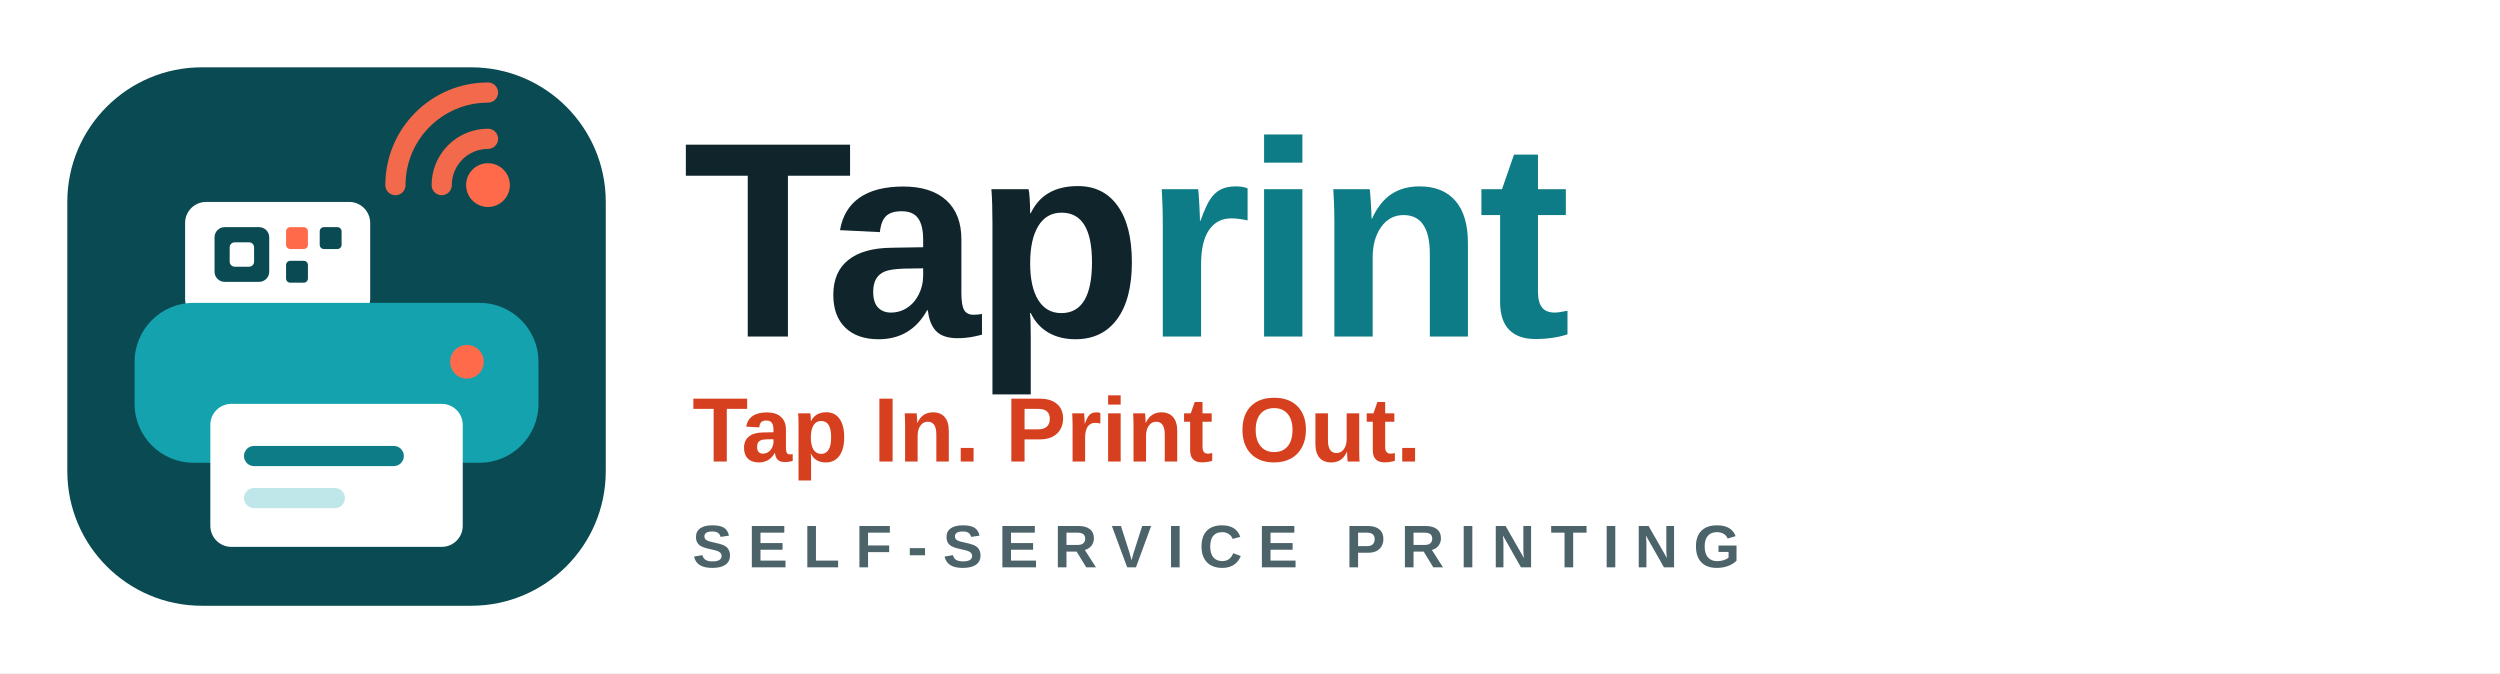
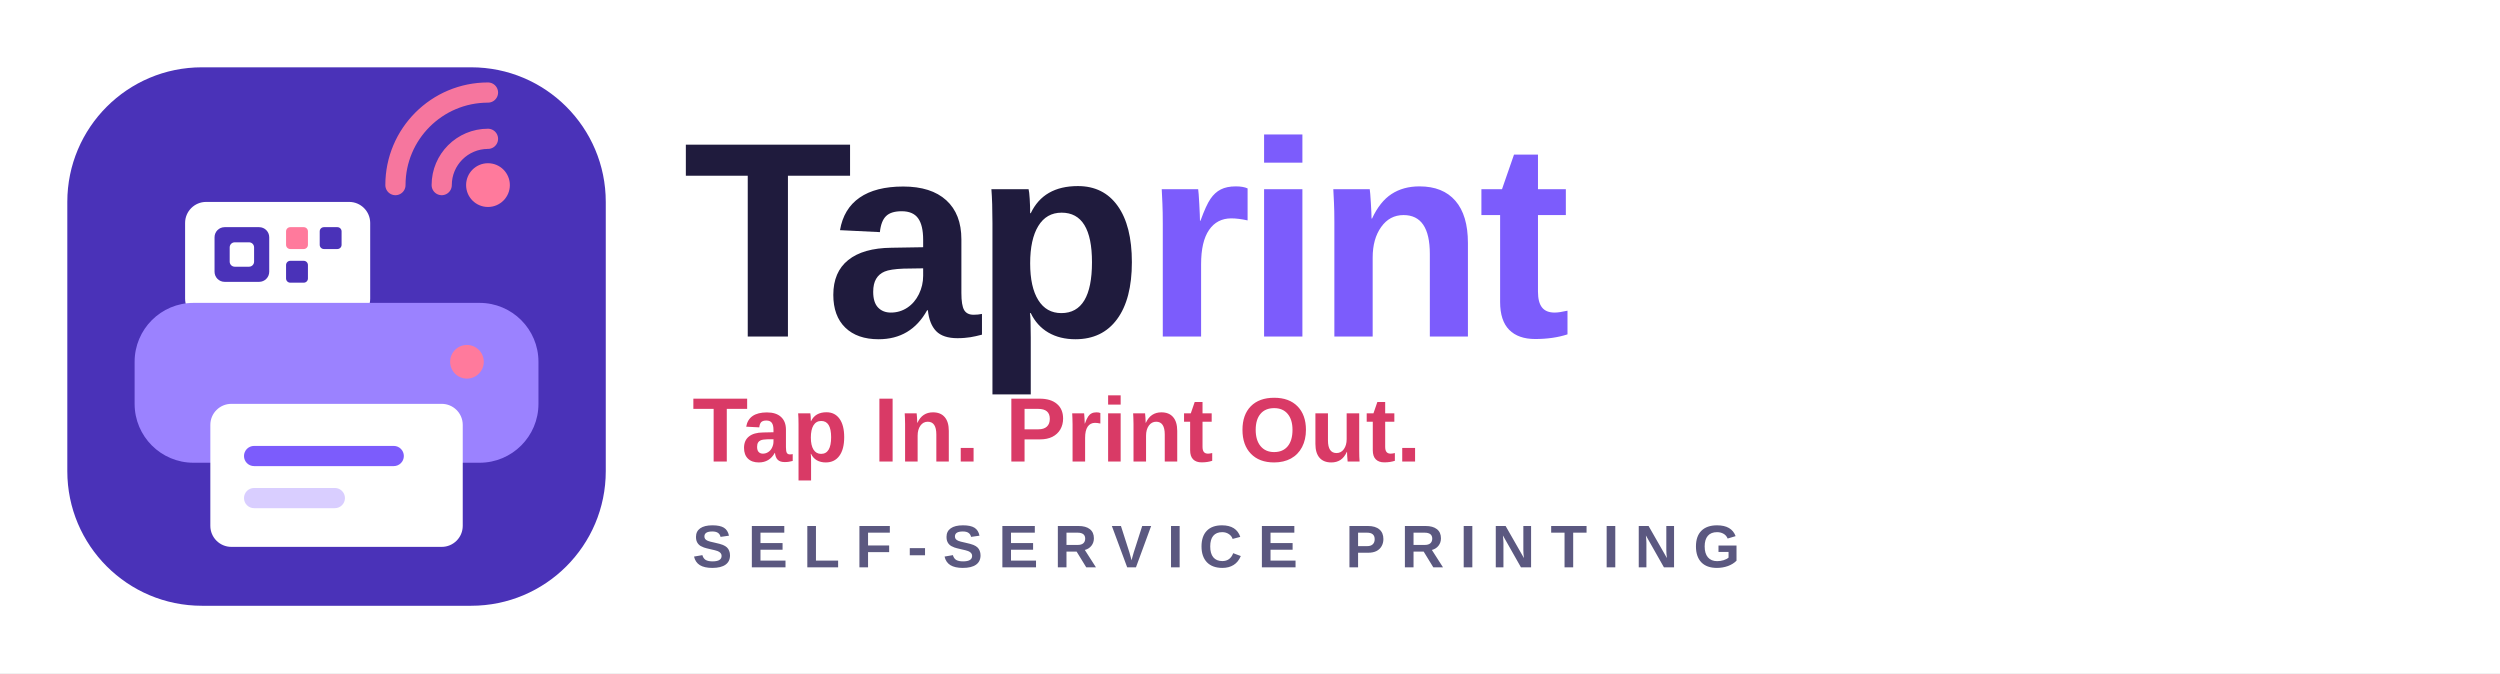
<svg xmlns="http://www.w3.org/2000/svg" viewBox="0 0 520 140" width="1040" height="280">
  <rect width="520" height="140" fill="#fff" />
  <g transform="translate(14 14) scale(1.75)">
-     <rect width="64" height="64" rx="16" fill="#0A4A52" />
-     <circle cx="50" cy="14" r="2.6" fill="#FF6B4A" />
-     <path d="M44.5 14a5.5 5.5 0 0 1 5.5-5.5M39 14a11 11 0 0 1 11-11" fill="none" stroke="#FF6B4A" stroke-width="2.4" stroke-linecap="round" opacity=".95" />
+     <rect width="64" height="64" rx="16" fill="#4a32b8" />
+     <circle cx="50" cy="14" r="2.6" fill="#ff7a9c" />
+     <path d="M44.5 14a5.5 5.5 0 0 1 5.5-5.5M39 14a11 11 0 0 1 11-11" fill="none" stroke="#ff7a9c" stroke-width="2.4" stroke-linecap="round" opacity=".95" />
    <rect x="14" y="16" width="22" height="14" rx="2.5" fill="#fff" />
-     <rect x="17.5" y="19" width="6.5" height="6.5" rx="1.2" fill="#0A4A52" />
+     <rect x="17.5" y="19" width="6.5" height="6.5" rx="1.2" fill="#4a32b8" />
    <rect x="19.3" y="20.8" width="2.9" height="2.9" rx=".6" fill="#fff" />
-     <rect x="26" y="19" width="2.6" height="2.6" rx=".5" fill="#FF6B4A" />
-     <rect x="30" y="19" width="2.6" height="2.6" rx=".5" fill="#0A4A52" />
-     <rect x="26" y="23" width="2.6" height="2.6" rx=".5" fill="#0A4A52" />
-     <rect x="8" y="28" width="48" height="19" rx="7" fill="#14A3AE" />
-     <circle cx="47.5" cy="35" r="2" fill="#FF6B4A" />
+     <rect x="26" y="19" width="2.6" height="2.6" rx=".5" fill="#ff7a9c" />
+     <rect x="30" y="19" width="2.6" height="2.6" rx=".5" fill="#4a32b8" />
+     <rect x="26" y="23" width="2.6" height="2.6" rx=".5" fill="#4a32b8" />
+     <rect x="8" y="28" width="48" height="19" rx="7" fill="#9b82ff" />
+     <circle cx="47.5" cy="35" r="2" fill="#ff7a9c" />
    <rect x="17" y="40" width="30" height="17" rx="2.5" fill="#fff" />
-     <rect x="21" y="45" width="19" height="2.4" rx="1.2" fill="#0E7C86" />
-     <rect x="21" y="50" width="12" height="2.4" rx="1.2" fill="#BFE6E8" />
+     <rect x="21" y="45" width="19" height="2.4" rx="1.2" fill="#7c5cfc" />
+     <rect x="21" y="50" width="12" height="2.4" rx="1.2" fill="#d9ceff" />
  </g>
-   <text x="142" y="70" font-family="'Plus Jakarta Sans','Segoe UI',Arial,sans-serif" font-size="58" font-weight="800" letter-spacing="-1.5" fill="#10242B">Tap<tspan fill="#0E7C86">rint</tspan>
+   <text x="142" y="70" font-family="'Plus Jakarta Sans','Segoe UI',Arial,sans-serif" font-size="58" font-weight="800" letter-spacing="-1.5" fill="#1f1b3d">Tap<tspan fill="#7c5cfc">rint</tspan>
  </text>
-   <text x="144" y="96" font-family="'Plus Jakarta Sans','Segoe UI',Arial,sans-serif" font-size="19" font-weight="700" fill="#D6401F">Tap In. Print Out.</text>
-   <text x="144" y="118" font-family="'Plus Jakarta Sans','Segoe UI',Arial,sans-serif" font-size="12.5" font-weight="700" letter-spacing="3.2" fill="#4C6469">SELF-SERVICE PRINTING</text>
+   <text x="144" y="96" font-family="'Plus Jakarta Sans','Segoe UI',Arial,sans-serif" font-size="19" font-weight="700" fill="#d93a66">Tap In. Print Out.</text>
+   <text x="144" y="118" font-family="'Plus Jakarta Sans','Segoe UI',Arial,sans-serif" font-size="12.5" font-weight="700" letter-spacing="3.2" fill="#5b5880">SELF-SERVICE PRINTING</text>
</svg>
